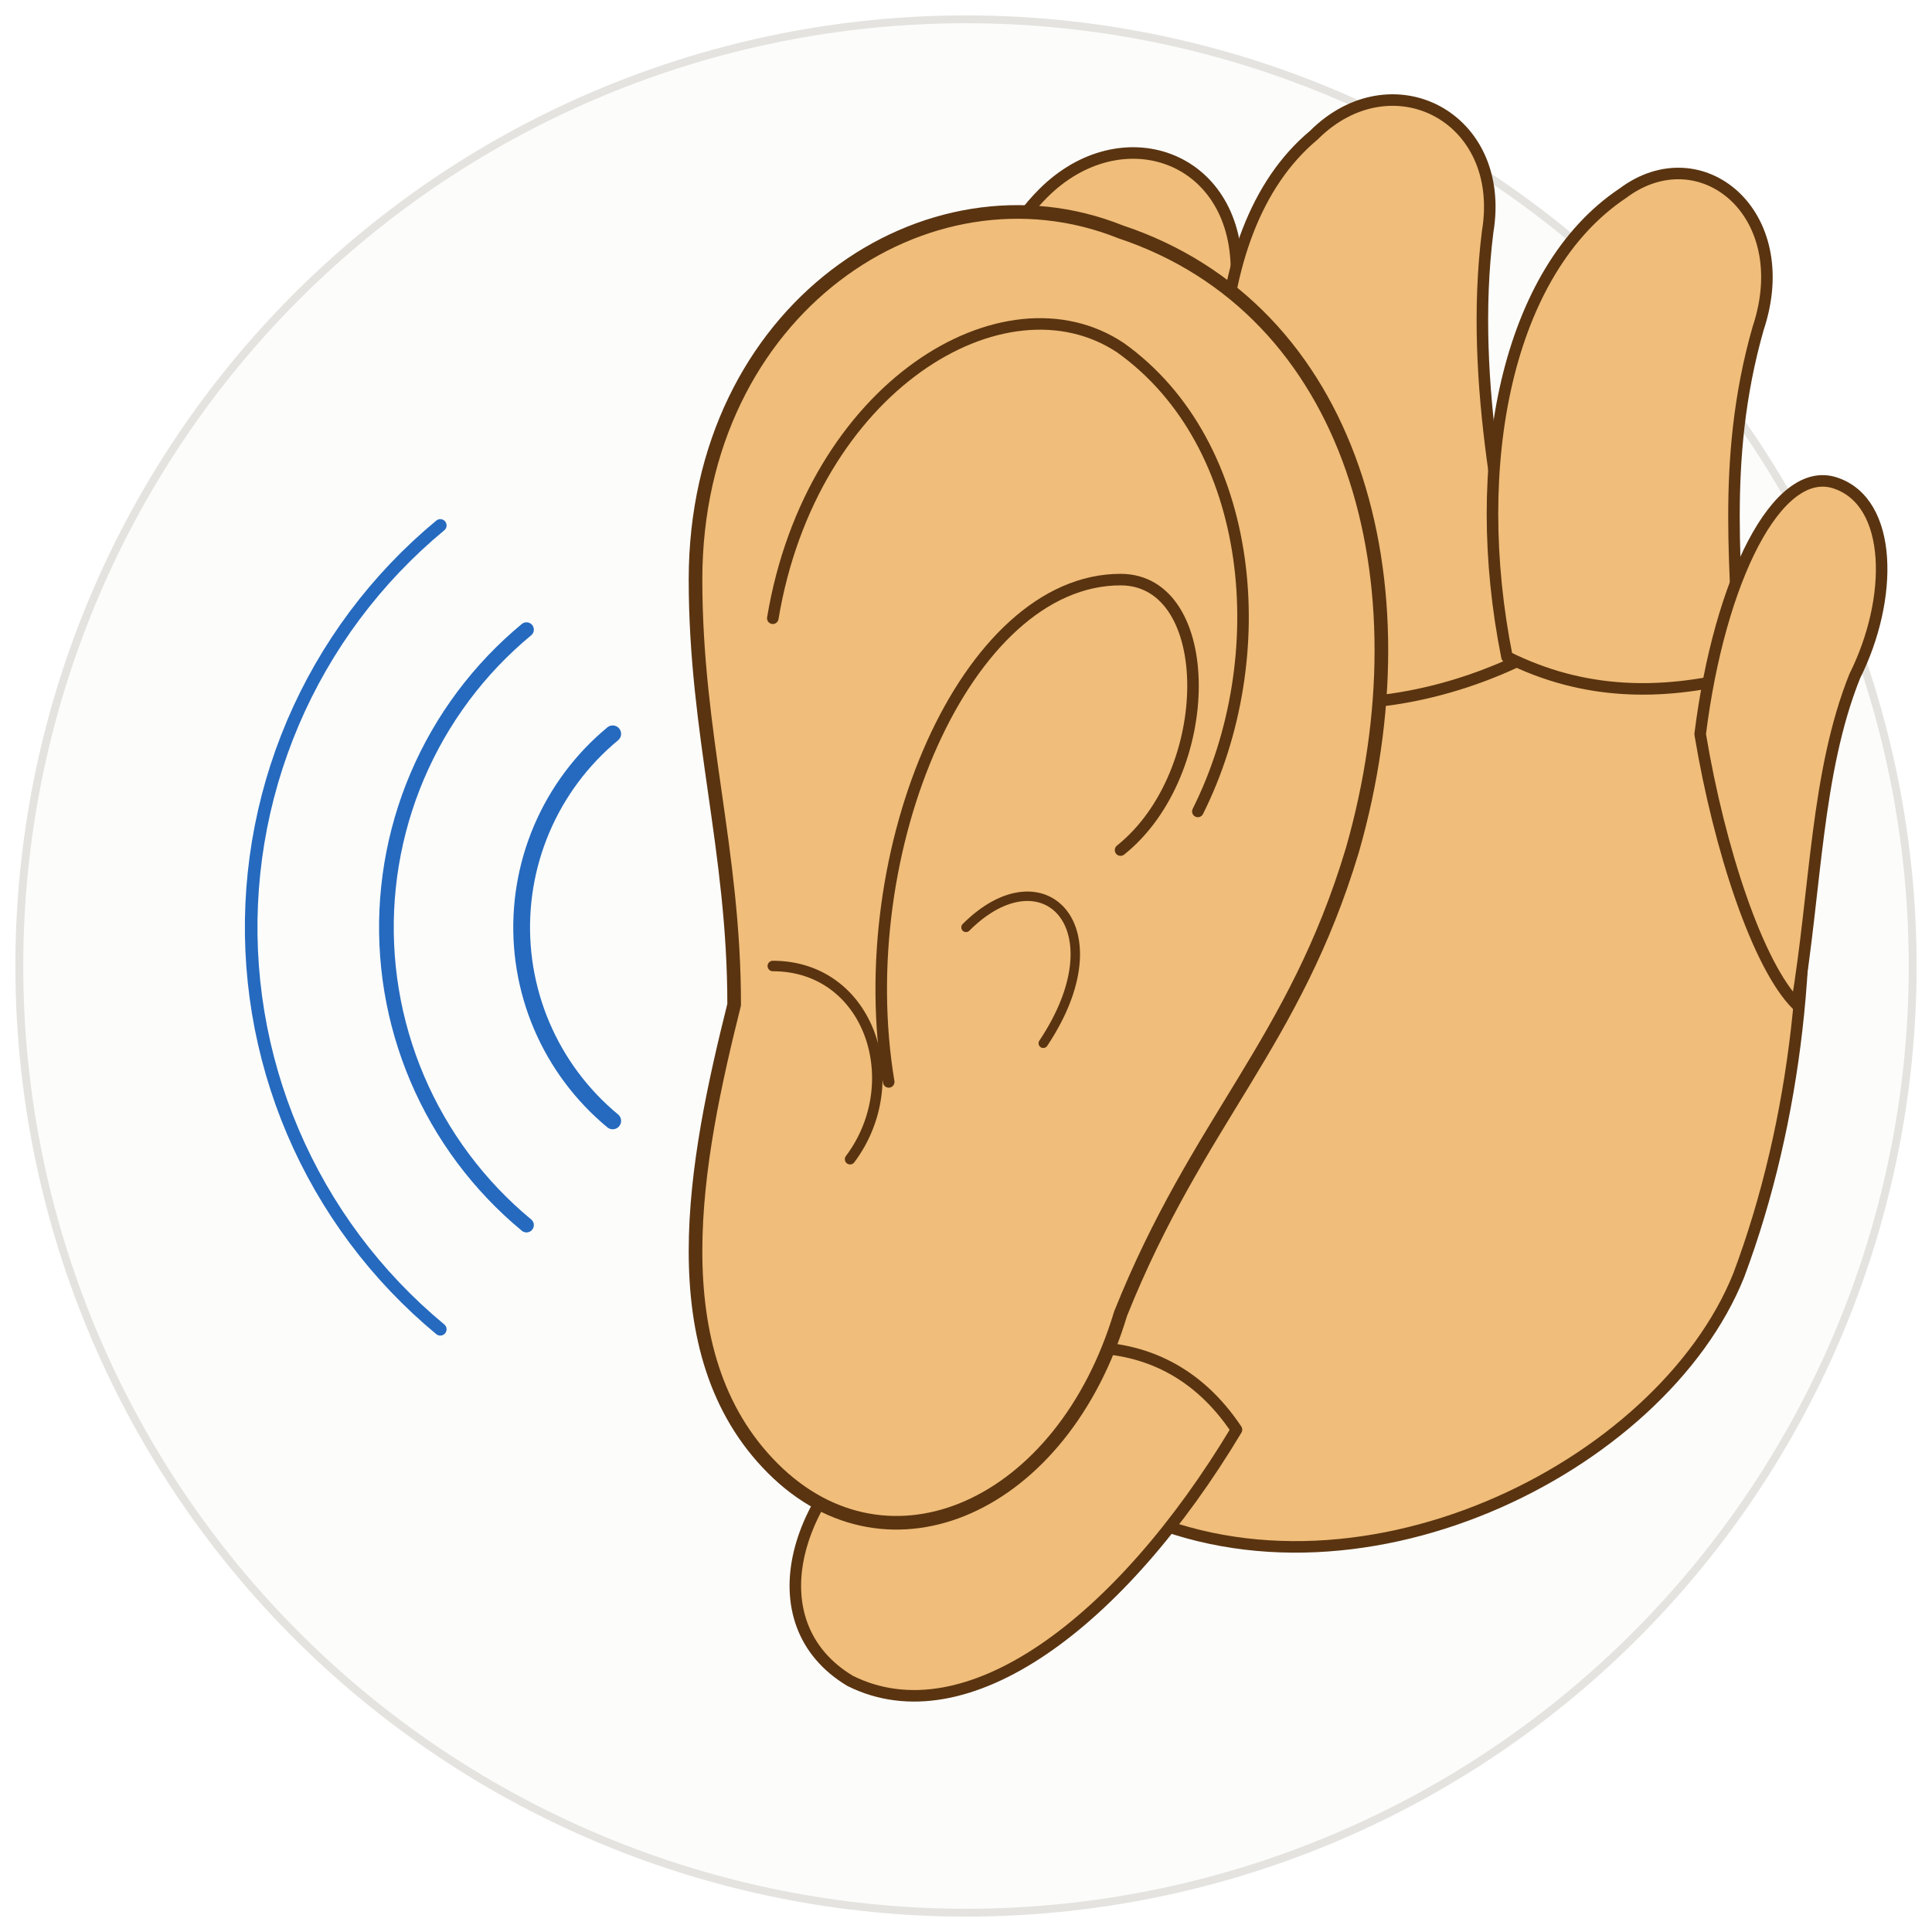
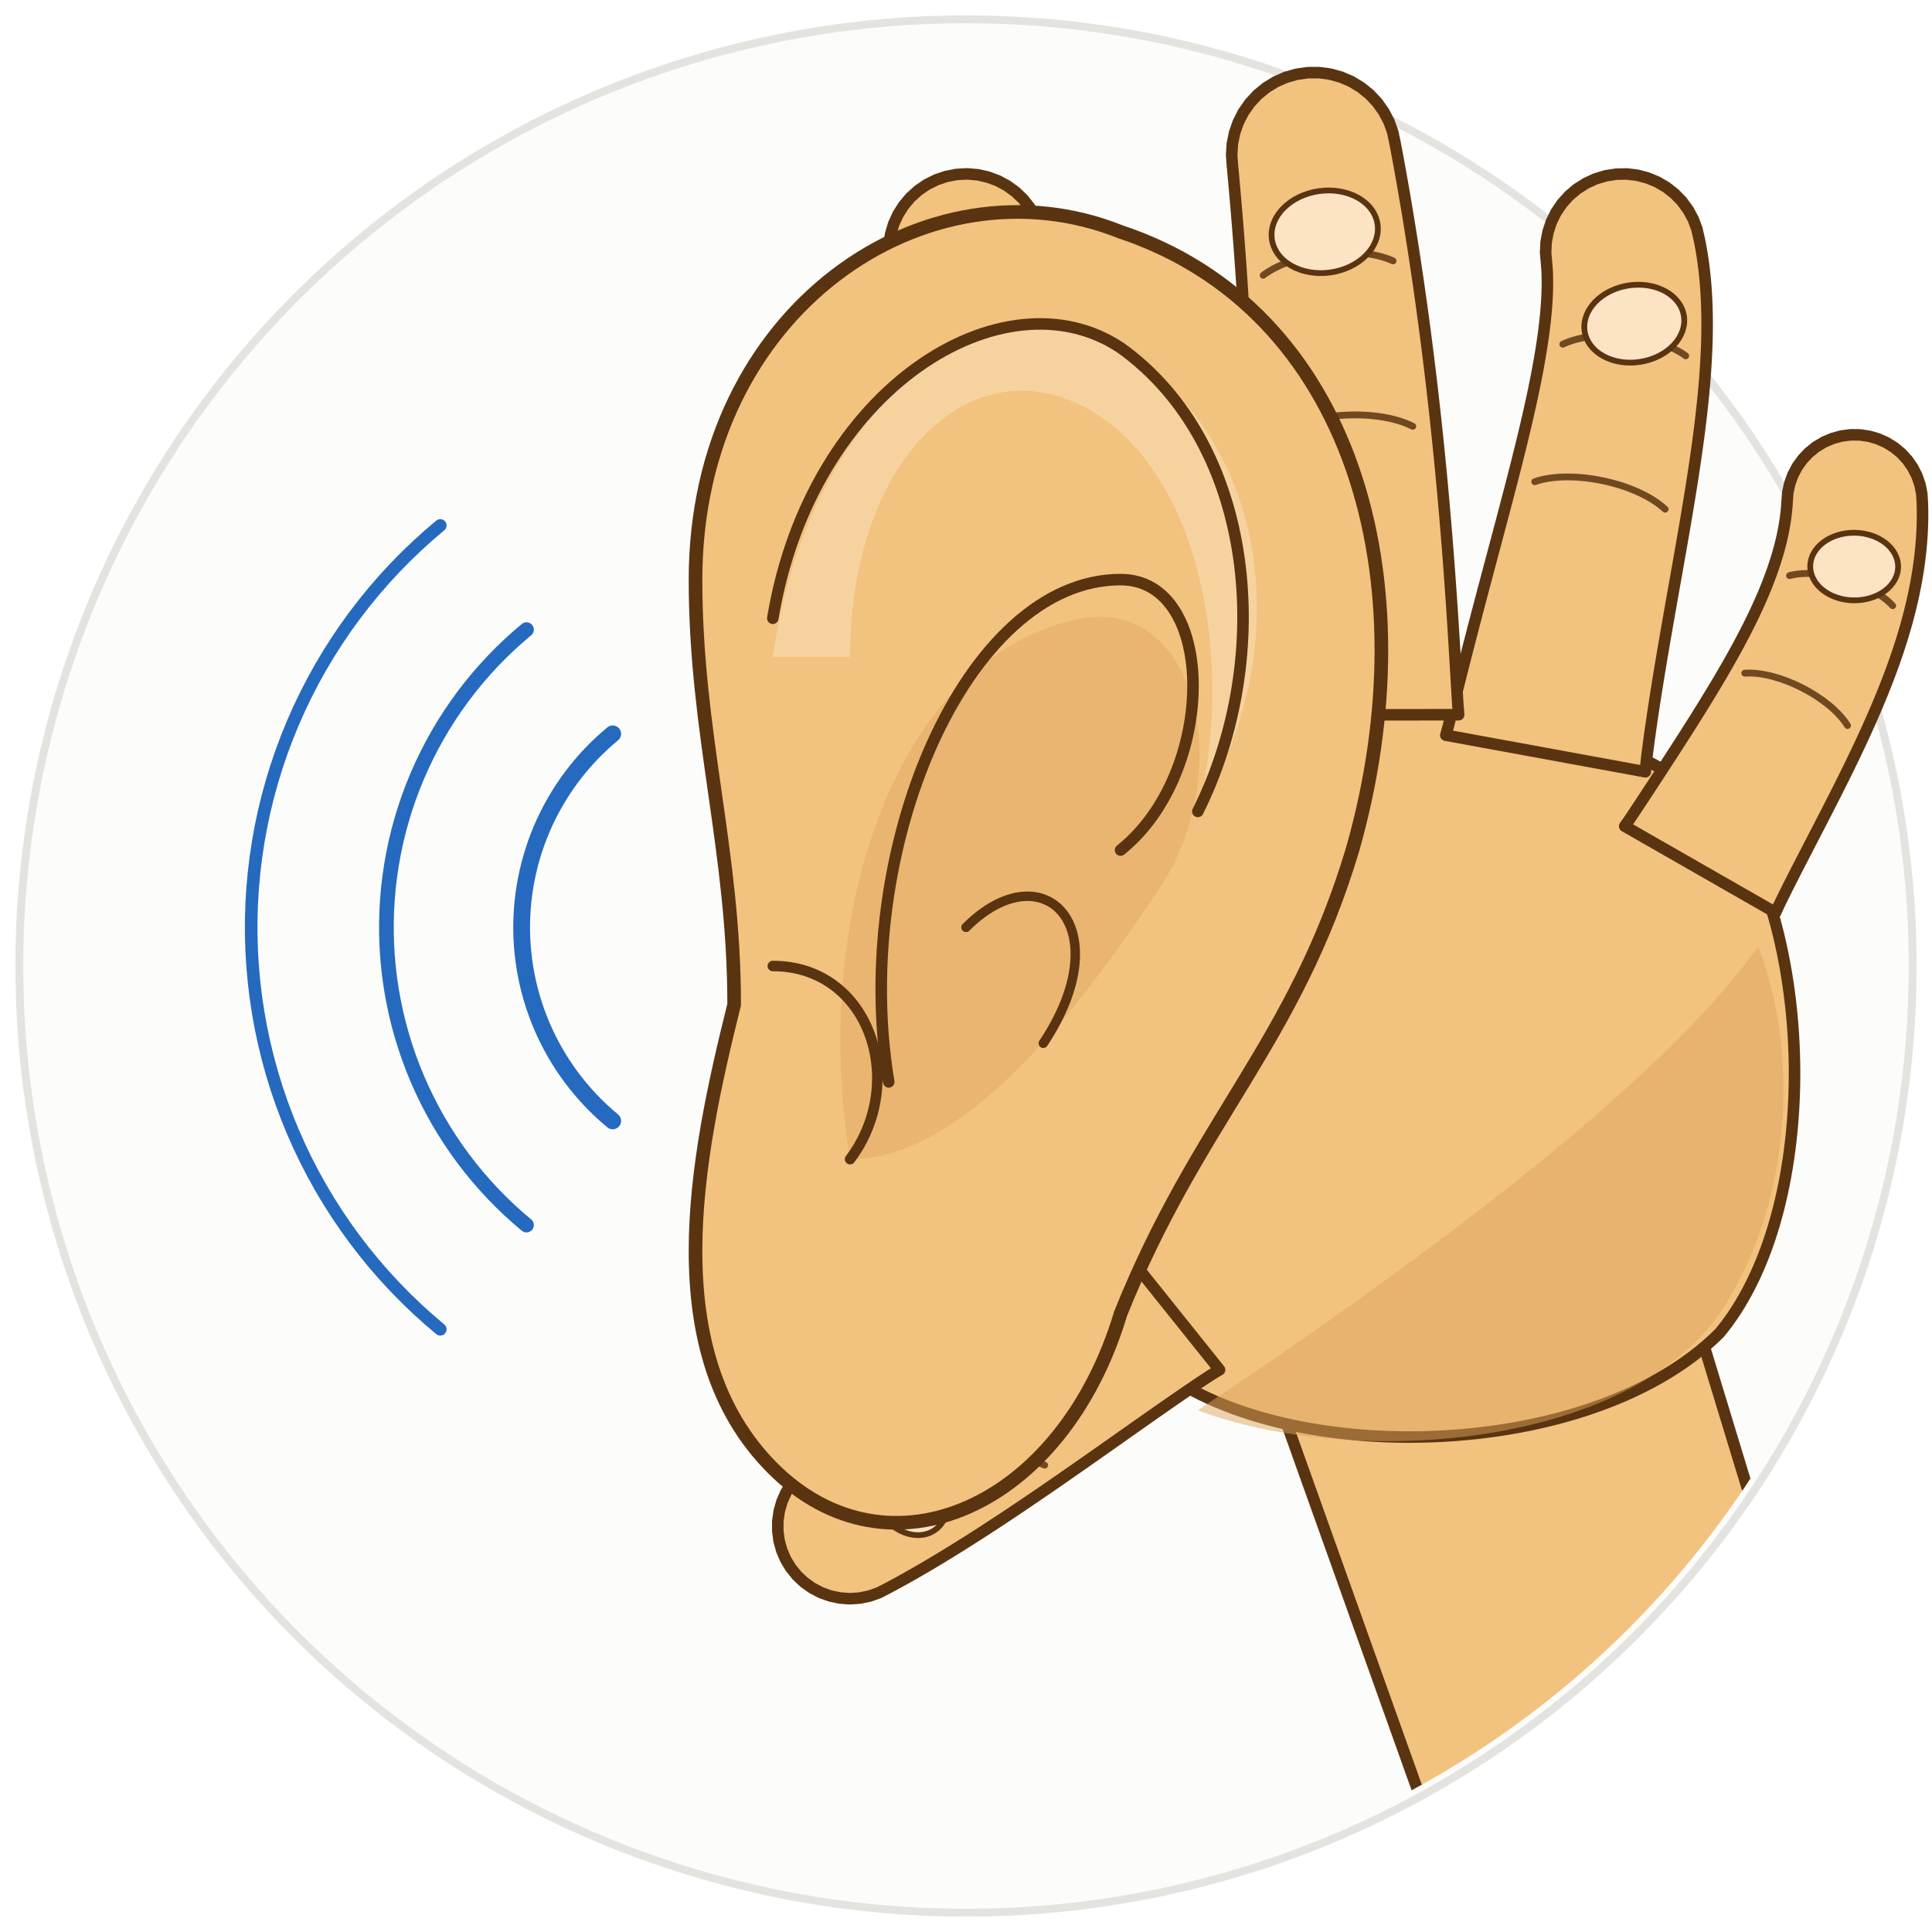
<svg xmlns="http://www.w3.org/2000/svg" width="368.64pt" height="368.64pt" viewBox="0 0 368.64 368.64" version="1.1">
  <defs>
    <style type="text/css">*{stroke-linejoin: round; stroke-linecap: butt}</style>
  </defs>
  <g id="figure_1">
    <g id="patch_1">
      <path d="M 0 368.64  L 368.64 368.64  L 368.64 0  L 0 0  L 0 368.64  z " style="fill: none" />
    </g>
    <g id="axes_1">
      <g id="patch_2">
-         <path d="M 184.32 364.954  C 232.225 364.954 278.174 345.921 312.047 312.047  C 345.921 278.174 364.954 232.225 364.954 184.32  C 364.954 136.415 345.921 90.466 312.047 56.593  C 278.174 22.719 232.225 3.686 184.32 3.686  C 136.415 3.686 90.466 22.719 56.593 56.593  C 22.719 90.466 3.686 136.415 3.686 184.32  C 3.686 232.225 22.719 278.174 56.593 312.047  C 90.466 345.921 136.415 364.954 184.32 364.954  z " clip-path="url(#p9bb5222fdd)" style="fill: #fcfcfb; stroke: #e4e3df; stroke-width: 1.5; stroke-linejoin: miter" />
+         <path d="M 184.32 364.954  C 232.225 364.954 278.174 345.921 312.047 312.047  C 345.921 278.174 364.954 232.225 364.954 184.32  C 364.954 136.415 345.921 90.466 312.047 56.593  C 278.174 22.719 232.225 3.686 184.32 3.686  C 136.415 3.686 90.466 22.719 56.593 56.593  C 22.719 90.466 3.686 136.415 3.686 184.32  C 3.686 232.225 22.719 278.174 56.593 312.047  C 90.466 345.921 136.415 364.954 184.32 364.954  z " clip-path="url(#p0eb9eed73e)" style="fill: #fcfcfb; stroke: #e4e3df; stroke-width: 1.5; stroke-linejoin: miter" />
      </g>
      <g id="patch_3">
-         <path d="M 213.811 287.539  C 191.693 258.048 184.32 191.693 206.438 140.083  C 221.184 103.219 265.421 73.728 309.658 88.474  C 346.522 103.219 353.894 184.32 331.776 243.302  C 317.03 280.166 258.048 309.658 213.811 287.539  z " clip-path="url(#p9bb5222fdd)" style="fill: #f0bd7a; stroke: #5a3410; stroke-width: 2.2" />
+         <path d="M 243.302 265.421  L 324.403 254.362  L 350.208 339.149  L 280.166 368.64  z " clip-path="url(#p5d9e0d3a1e)" style="fill: #f2c27f; stroke: #5a3410; stroke-width: 2.2" />
      </g>
      <g id="patch_4">
-         <path d="M 206.438 147.456  C 184.32 103.219 176.947 58.982 199.066 36.864  C 213.811 22.118 235.93 29.491 235.93 51.61  C 235.93 81.101 243.302 110.592 250.675 132.71  C 235.93 140.083 221.184 143.77 206.438 147.456  z " clip-path="url(#p9bb5222fdd)" style="fill: #f0bd7a; stroke: #5a3410; stroke-width: 2.2" />
+         <path d="M 210.125 147.456  C 191.693 176.947 195.379 228.557 217.498 258.048  C 239.616 280.166 302.285 280.166 328.09 254.362  C 346.522 232.243 346.522 184.32 331.776 158.515  C 309.658 132.71 250.675 125.338 210.125 147.456  z " clip-path="url(#p0eb9eed73e)" style="fill: #f2c27f; stroke: #5a3410; stroke-width: 2.2" />
      </g>
      <g id="patch_5">
-         <path d="M 243.302 132.71  C 228.557 88.474 228.557 44.237 250.675 25.805  C 265.421 11.059 287.539 22.118 283.853 44.237  C 280.166 73.728 287.539 103.219 291.226 125.338  C 276.48 132.71 258.048 136.397 243.302 132.71  z " clip-path="url(#p9bb5222fdd)" style="fill: #f0bd7a; stroke: #5a3410; stroke-width: 2.2" />
+         <path d="M 228.557 269.107  C 258.048 280.166 309.658 276.48 328.09 250.675  C 342.835 228.557 342.835 199.066 335.462 180.634  C 317.03 206.438 272.794 239.616 228.557 269.107  z " clip-path="url(#p0eb9eed73e)" style="fill: #dea35d; opacity: 0.5" />
      </g>
      <g id="patch_6">
-         <path d="M 287.539 125.338  C 280.166 88.474 287.539 51.61 309.658 36.864  C 324.403 25.805 342.835 40.55 335.462 62.669  C 328.09 88.474 331.776 110.592 331.776 129.024  C 317.03 132.71 302.285 132.71 287.539 125.338  z " clip-path="url(#p9bb5222fdd)" style="fill: #f0bd7a; stroke: #5a3410; stroke-width: 2.2" />
+         <path d="M 310.006 157.647  L 310.669 156.714  L 311.312 155.762  L 311.945 154.811  L 312.573 153.864  L 313.195 152.92  L 313.813 151.981  L 314.427 151.046  L 315.037 150.116  L 315.643 149.19  L 316.245 148.269  L 316.843 147.353  L 317.436 146.442  L 318.026 145.536  L 318.611 144.634  L 319.191 143.737  L 319.767 142.845  L 320.339 141.957  L 320.905 141.075  L 321.467 140.197  L 322.023 139.323  L 322.574 138.455  L 323.12 137.591  L 323.66 136.732  L 324.194 135.877  L 324.723 135.028  L 325.245 134.182  L 325.761 133.342  L 326.271 132.506  L 326.775 131.674  L 327.272 130.848  L 327.762 130.026  L 328.245 129.208  L 328.721 128.395  L 329.189 127.587  L 329.651 126.783  L 330.105 125.984  L 330.551 125.189  L 330.989 124.399  L 331.42 123.614  L 331.842 122.833  L 332.256 122.057  L 332.662 121.285  L 333.059 120.518  L 333.448 119.756  L 333.828 118.998  L 334.199 118.245  L 334.561 117.497  L 334.914 116.753  L 335.258 116.014  L 335.593 115.279  L 335.919 114.55  L 336.235 113.824  L 336.541 113.104  L 336.838 112.388  L 337.125 111.677  L 337.402 110.97  L 337.67 110.268  L 337.927 109.57  L 338.175 108.877  L 338.413 108.189  L 338.64 107.505  L 338.858 106.825  L 339.066 106.15  L 339.263 105.479  L 339.45 104.812  L 339.627 104.15  L 339.794 103.491  L 339.95 102.836  L 340.097 102.185  L 340.233 101.538  L 340.359 100.894  L 340.474 100.254  L 340.579 99.616  L 340.674 98.982  L 340.759 98.35  L 340.833 97.721  L 340.896 97.095  L 340.949 96.47  L 340.992 95.738  L 340.992 95.738  L 341.127 93.982  L 341.5 92.261  L 342.104 90.607  L 342.927 89.05  L 343.955 87.62  L 345.167 86.343  L 346.543 85.243  L 348.055 84.341  L 349.676 83.653  L 351.376 83.192  L 353.122 82.967  L 354.883 82.982  L 356.626 83.236  L 358.317 83.726  L 359.926 84.441  L 361.423 85.368  L 362.78 86.491  L 363.971 87.788  L 364.974 89.235  L 365.771 90.806  L 366.347 92.47  L 366.691 94.197  L 366.796 95.955  L 366.796 95.955  L 366.825 96.903  L 366.836 97.958  L 366.83 99.011  L 366.807 100.063  L 366.768 101.112  L 366.712 102.159  L 366.641 103.203  L 366.554 104.245  L 366.451 105.285  L 366.334 106.321  L 366.203 107.355  L 366.057 108.386  L 365.897 109.414  L 365.724 110.44  L 365.538 111.462  L 365.339 112.482  L 365.128 113.499  L 364.904 114.513  L 364.669 115.524  L 364.422 116.533  L 364.164 117.538  L 363.895 118.542  L 363.615 119.542  L 363.325 120.54  L 363.026 121.536  L 362.716 122.529  L 362.397 123.519  L 362.069 124.508  L 361.732 125.495  L 361.387 126.479  L 361.033 127.461  L 360.671 128.442  L 360.301 129.421  L 359.924 130.398  L 359.54 131.374  L 359.148 132.348  L 358.75 133.32  L 358.344 134.292  L 357.933 135.262  L 357.515 136.231  L 357.092 137.199  L 356.663 138.166  L 356.228 139.133  L 355.788 140.098  L 355.343 141.063  L 354.893 142.028  L 354.439 142.992  L 353.98 143.955  L 353.517 144.918  L 353.05 145.881  L 352.58 146.844  L 352.105 147.807  L 351.628 148.77  L 351.147 149.733  L 350.663 150.697  L 350.177 151.66  L 349.688 152.624  L 349.197 153.588  L 348.703 154.553  L 348.208 155.519  L 347.711 156.485  L 347.212 157.452  L 346.713 158.419  L 346.212 159.388  L 345.71 160.358  L 345.208 161.328  L 344.706 162.3  L 344.203 163.273  L 343.701 164.247  L 343.199 165.223  L 342.698 166.201  L 342.198 167.18  L 341.699 168.16  L 341.203 169.143  L 340.709 170.129  L 340.219 171.117  L 339.734 172.109  L 339.257 173.106  L 338.8 174.129  z " clip-path="url(#p0eb9eed73e)" style="fill: #f2c27f; stroke: #5a3410; stroke-width: 2.2" />
      </g>
      <g id="patch_7">
-         <path d="M 324.403 140.083  C 328.09 110.592 339.149 88.474 350.208 92.16  C 361.267 95.846 361.267 114.278 353.894 129.024  C 346.522 147.456 346.522 169.574 342.835 191.693  C 335.462 184.32 328.09 162.202 324.403 140.083  z " clip-path="url(#p9bb5222fdd)" style="fill: #f0bd7a; stroke: #5a3410; stroke-width: 2.2" />
+         <path d="M 332.918 128.447  C 339.317 128.004 349.118 132.997 352.521 138.434  " clip-path="url(#p0eb9eed73e)" style="fill: none; opacity: 0.85; stroke: #5a3410; stroke-width: 1.3; stroke-linejoin: miter; stroke-linecap: round" />
      </g>
      <g id="patch_8">
-         <path d="M 235.93 272.794  C 213.811 309.658 184.32 331.776 162.202 320.717  C 143.77 309.658 151.142 283.853 173.261 269.107  C 195.379 254.362 221.184 250.675 235.93 272.794  z " clip-path="url(#p9bb5222fdd)" style="fill: #f0bd7a; stroke: #5a3410; stroke-width: 2.2" />
+         <path d="M 341.456 109.834  C 347.238 108.317 357.081 111.188 361.141 115.576  " clip-path="url(#p0eb9eed73e)" style="fill: none; opacity: 0.85; stroke: #5a3410; stroke-width: 1.3; stroke-linejoin: miter; stroke-linecap: round" />
      </g>
      <g id="patch_9">
-         <path d="M 132.71 110.592  C 132.71 58.982 176.947 29.491 213.811 44.237  C 258.048 58.982 272.794 110.592 258.048 162.202  C 246.989 199.066 228.557 213.811 213.811 250.675  C 202.752 287.539 169.574 302.285 147.456 280.166  C 125.338 258.048 132.71 221.184 140.083 191.693  C 140.083 162.202 132.71 140.083 132.71 110.592  z " clip-path="url(#p9bb5222fdd)" style="fill: #f0bd7a; stroke: #5a3410; stroke-width: 2.6" />
+         <path d="M 362.178 108.174  C 362.192 106.463 361.322 104.814 359.76 103.592  C 358.197 102.369 356.07 101.671 353.846 101.652  C 351.622 101.634 349.483 102.295 347.9 103.492  C 346.317 104.688 345.42 106.322 345.405 108.033  C 345.391 109.744 346.261 111.392 347.823 112.615  C 349.386 113.838 351.513 114.536 353.737 114.554  C 355.961 114.573 358.1 113.911 359.683 112.715  C 361.266 111.518 362.163 109.885 362.178 108.174  z " clip-path="url(#p0eb9eed73e)" style="fill: #fbe3c4; stroke: #5a3410; stroke-width: 1.1; stroke-linejoin: miter" />
      </g>
      <g id="patch_10">
-         <path d="M 147.456 117.965  C 154.829 73.728 191.693 51.61 213.811 66.355  C 239.616 84.787 243.302 125.338 228.557 154.829  " clip-path="url(#p9bb5222fdd)" style="fill: none; stroke: #5a3410; stroke-width: 2.2; stroke-linejoin: miter; stroke-linecap: round" />
+         <path d="M 275.876 140.279  L 276.3 138.74  L 276.697 137.176  L 277.087 135.62  L 277.473 134.072  L 277.857 132.533  L 278.239 131.004  L 278.622 129.484  L 279.003 127.974  L 279.384 126.473  L 279.765 124.982  L 280.145 123.5  L 280.524 122.029  L 280.903 120.567  L 281.281 119.115  L 281.657 117.673  L 282.033 116.242  L 282.407 114.82  L 282.78 113.409  L 283.151 112.008  L 283.52 110.617  L 283.887 109.236  L 284.252 107.866  L 284.614 106.507  L 284.974 105.158  L 285.331 103.819  L 285.684 102.492  L 286.034 101.175  L 286.381 99.869  L 286.724 98.574  L 287.063 97.29  L 287.398 96.017  L 287.729 94.755  L 288.055 93.505  L 288.376 92.266  L 288.693 91.038  L 289.004 89.822  L 289.31 88.618  L 289.61 87.425  L 289.904 86.244  L 290.193 85.075  L 290.475 83.919  L 290.751 82.774  L 291.02 81.642  L 291.283 80.522  L 291.538 79.415  L 291.786 78.32  L 292.027 77.238  L 292.261 76.17  L 292.487 75.114  L 292.705 74.071  L 292.914 73.042  L 293.116 72.027  L 293.309 71.025  L 293.494 70.037  L 293.67 69.063  L 293.838 68.103  L 293.996 67.158  L 294.145 66.227  L 294.286 65.311  L 294.417 64.41  L 294.538 63.523  L 294.65 62.653  L 294.753 61.797  L 294.846 60.957  L 294.93 60.133  L 295.004 59.325  L 295.068 58.534  L 295.123 57.758  L 295.168 57  L 295.204 56.257  L 295.23 55.532  L 295.247 54.824  L 295.255 54.133  L 295.253 53.459  L 295.242 52.802  L 295.223 52.162  L 295.195 51.54  L 295.158 50.936  L 295.091 50.214  L 295.091 50.214  L 294.915 48.209  L 295.013 46.199  L 295.384 44.221  L 296.021 42.312  L 296.912 40.508  L 298.041 38.841  L 299.386 37.344  L 300.922 36.044  L 302.621 34.965  L 304.451 34.127  L 306.378 33.547  L 308.366 33.234  L 310.378 33.195  L 312.377 33.431  L 314.325 33.936  L 316.186 34.702  L 317.926 35.714  L 319.511 36.953  L 320.913 38.397  L 322.105 40.019  L 323.066 41.787  L 323.777 43.67  L 324.224 45.632  L 324.224 45.632  L 324.423 46.601  L 324.624 47.708  L 324.807 48.819  L 324.971 49.933  L 325.117 51.051  L 325.246 52.173  L 325.359 53.298  L 325.456 54.426  L 325.537 55.558  L 325.604 56.694  L 325.656 57.833  L 325.694 58.976  L 325.719 60.123  L 325.732 61.274  L 325.731 62.429  L 325.719 63.588  L 325.695 64.751  L 325.66 65.918  L 325.613 67.09  L 325.557 68.266  L 325.49 69.447  L 325.414 70.633  L 325.328 71.823  L 325.233 73.018  L 325.129 74.218  L 325.016 75.423  L 324.896 76.633  L 324.767 77.848  L 324.631 79.068  L 324.488 80.294  L 324.338 81.525  L 324.181 82.761  L 324.017 84.003  L 323.847 85.25  L 323.672 86.503  L 323.49 87.762  L 323.304 89.026  L 323.112 90.295  L 322.915 91.571  L 322.713 92.852  L 322.507 94.138  L 322.297 95.431  L 322.083 96.729  L 321.866 98.033  L 321.644 99.343  L 321.42 100.658  L 321.193 101.979  L 320.963 103.306  L 320.73 104.639  L 320.496 105.978  L 320.259 107.322  L 320.02 108.672  L 319.78 110.028  L 319.539 111.389  L 319.297 112.756  L 319.054 114.129  L 318.81 115.508  L 318.566 116.892  L 318.322 118.282  L 318.079 119.677  L 317.835 121.078  L 317.593 122.485  L 317.351 123.897  L 317.111 125.314  L 316.872 126.737  L 316.635 128.166  L 316.401 129.6  L 316.168 131.039  L 315.939 132.483  L 315.712 133.933  L 315.489 135.388  L 315.27 136.849  L 315.056 138.315  L 314.846 139.786  L 314.643 141.262  L 314.447 142.744  L 314.26 144.232  L 314.087 145.726  L 313.948 147.26  z " clip-path="url(#p0eb9eed73e)" style="fill: #f2c27f; stroke: #5a3410; stroke-width: 2.2" />
      </g>
      <g id="patch_11">
-         <path d="M 169.574 206.438  C 162.202 162.202 184.32 110.592 213.811 110.592  C 232.243 110.592 232.243 147.456 213.811 162.202  " clip-path="url(#p9bb5222fdd)" style="fill: none; stroke: #5a3410; stroke-width: 2.2; stroke-linejoin: miter; stroke-linecap: round" />
+         <path d="M 292.839 91.912  C 299.846 89.492 312.286 92.115 317.719 97.159  " clip-path="url(#p0eb9eed73e)" style="fill: none; opacity: 0.85; stroke: #5a3410; stroke-width: 1.3; stroke-linejoin: miter; stroke-linecap: round" />
      </g>
      <g id="patch_12">
-         <path d="M 147.456 184.32  C 165.888 184.32 173.261 206.438 162.202 221.184  " clip-path="url(#p9bb5222fdd)" style="fill: none; stroke: #5a3410; stroke-width: 2; stroke-linejoin: miter; stroke-linecap: round" />
+         <path d="M 298.195 65.68  C 304.39 62.716 316.117 63.825 321.648 67.897  " clip-path="url(#p0eb9eed73e)" style="fill: none; opacity: 0.85; stroke: #5a3410; stroke-width: 1.3; stroke-linejoin: miter; stroke-linecap: round" />
      </g>
      <g id="patch_13">
-         <path d="M 184.32 176.947  C 199.066 162.202 213.811 176.947 199.066 199.066  " clip-path="url(#p9bb5222fdd)" style="fill: none; stroke: #5a3410; stroke-width: 1.8; stroke-linejoin: miter; stroke-linecap: round" />
+         <path d="M 321.302 60.272  C 320.999 58.341 319.709 56.645 317.719 55.558  C 315.729 54.472 313.2 54.083 310.689 54.478  C 308.178 54.873 305.89 56.019 304.329 57.664  C 302.768 59.309 302.062 61.319 302.366 63.251  C 302.67 65.182 303.959 66.878 305.949 67.964  C 307.939 69.051 310.469 69.44 312.98 69.045  C 315.491 68.65 317.778 67.504 319.339 65.858  C 320.9 64.213 321.606 62.204 321.302 60.272  z " clip-path="url(#p0eb9eed73e)" style="fill: #fbe3c4; stroke: #5a3410; stroke-width: 1.1; stroke-linejoin: miter" />
+       </g>
+       <g id="patch_14">
+         <path d="M 237.773 136.418  L 237.911 134.763  L 238.009 133.135  L 238.094 131.515  L 238.169 129.9  L 238.237 128.293  L 238.298 126.693  L 238.354 125.099  L 238.404 123.513  L 238.449 121.933  L 238.489 120.36  L 238.525 118.795  L 238.557 117.237  L 238.584 115.686  L 238.608 114.142  L 238.628 112.605  L 238.644 111.076  L 238.657 109.555  L 238.666 108.04  L 238.672 106.534  L 238.675 105.035  L 238.674 103.543  L 238.67 102.059  L 238.663 100.583  L 238.653 99.115  L 238.641 97.654  L 238.625 96.202  L 238.607 94.757  L 238.586 93.32  L 238.562 91.891  L 238.536 90.47  L 238.507 89.058  L 238.476 87.653  L 238.442 86.257  L 238.406 84.869  L 238.367 83.489  L 238.327 82.118  L 238.284 80.755  L 238.239 79.4  L 238.192 78.054  L 238.143 76.716  L 238.091 75.387  L 238.038 74.067  L 237.983 72.755  L 237.927 71.452  L 237.868 70.158  L 237.808 68.872  L 237.746 67.596  L 237.682 66.328  L 237.617 65.07  L 237.55 63.82  L 237.482 62.579  L 237.413 61.348  L 237.342 60.125  L 237.269 58.912  L 237.196 57.708  L 237.121 56.513  L 237.045 55.328  L 236.968 54.152  L 236.889 52.986  L 236.81 51.829  L 236.73 50.681  L 236.648 49.543  L 236.566 48.415  L 236.483 47.296  L 236.399 46.187  L 236.314 45.088  L 236.229 43.998  L 236.143 42.919  L 236.056 41.849  L 235.969 40.789  L 235.881 39.74  L 235.793 38.7  L 235.704 37.67  L 235.615 36.651  L 235.526 35.641  L 235.436 34.642  L 235.346 33.653  L 235.256 32.675  L 235.164 31.695  L 235.164 31.695  L 235.008 29.562  L 235.144 27.428  L 235.57 25.333  L 236.277 23.315  L 237.252 21.412  L 238.477 19.659  L 239.93 18.09  L 241.582 16.733  L 243.404 15.613  L 245.362 14.753  L 247.418 14.166  L 249.535 13.866  L 251.673 13.856  L 253.793 14.137  L 255.855 14.705  L 257.82 15.548  L 259.652 16.651  L 261.317 17.993  L 262.783 19.549  L 264.024 21.29  L 265.017 23.184  L 265.742 25.196  L 266.187 27.287  L 266.187 27.287  L 266.375 28.278  L 266.564 29.291  L 266.754 30.315  L 266.944 31.35  L 267.133 32.395  L 267.323 33.451  L 267.512 34.517  L 267.701 35.594  L 267.89 36.682  L 268.079 37.78  L 268.267 38.889  L 268.455 40.008  L 268.643 41.137  L 268.83 42.276  L 269.017 43.426  L 269.203 44.586  L 269.388 45.756  L 269.573 46.936  L 269.758 48.127  L 269.941 49.327  L 270.124 50.538  L 270.306 51.758  L 270.487 52.988  L 270.668 54.228  L 270.847 55.478  L 271.025 56.738  L 271.203 58.007  L 271.379 59.287  L 271.555 60.575  L 271.729 61.874  L 271.902 63.182  L 272.074 64.499  L 272.245 65.826  L 272.414 67.163  L 272.582 68.509  L 272.749 69.864  L 272.914 71.228  L 273.078 72.602  L 273.24 73.985  L 273.401 75.377  L 273.56 76.779  L 273.718 78.189  L 273.874 79.609  L 274.028 81.037  L 274.181 82.475  L 274.332 83.921  L 274.481 85.376  L 274.629 86.841  L 274.774 88.314  L 274.918 89.795  L 275.06 91.286  L 275.2 92.785  L 275.338 94.293  L 275.474 95.809  L 275.608 97.334  L 275.74 98.868  L 275.87 100.41  L 275.998 101.96  L 276.123 103.519  L 276.247 105.086  L 276.369 106.661  L 276.488 108.245  L 276.606 109.837  L 276.721 111.437  L 276.834 113.045  L 276.945 114.662  L 277.055 116.286  L 277.162 117.919  L 277.267 119.559  L 277.371 121.208  L 277.473 122.864  L 277.574 124.529  L 277.673 126.201  L 277.772 127.881  L 277.871 129.568  L 277.97 131.264  L 278.073 132.967  L 278.182 134.678  L 278.323 136.375  z " clip-path="url(#p0eb9eed73e)" style="fill: #f2c27f; stroke: #5a3410; stroke-width: 2.2" />
+       </g>
+       <g id="patch_15">
+         <path d="M 242.825 83.183  C 249.236 78.711 262.608 77.791 269.571 81.344  " clip-path="url(#p0eb9eed73e)" style="fill: none; opacity: 0.85; stroke: #5a3410; stroke-width: 1.3; stroke-linejoin: miter; stroke-linecap: round" />
+       </g>
+       <g id="patch_16">
+         <path d="M 241.021 52.528  C 246.806 48.124 259.201 46.752 265.81 49.784  " clip-path="url(#p0eb9eed73e)" style="fill: none; opacity: 0.85; stroke: #5a3410; stroke-width: 1.3; stroke-linejoin: miter; stroke-linecap: round" />
+       </g>
+       <g id="patch_17">
+         <path d="M 262.851 42.795  C 262.559 40.738 261.216 38.916 259.119 37.73  C 257.022 36.544 254.341 36.091 251.667 36.471  C 248.993 36.851 246.544 38.033 244.86 39.756  C 243.176 41.479 242.394 43.603 242.686 45.66  C 242.979 47.716 244.321 49.538 246.419 50.724  C 248.516 51.91 251.197 52.363 253.871 51.983  C 256.545 51.603 258.993 50.421 260.677 48.698  C 262.361 46.975 263.144 44.851 262.851 42.795  z " clip-path="url(#p0eb9eed73e)" style="fill: #fbe3c4; stroke: #5a3410; stroke-width: 1.1; stroke-linejoin: miter" />
+       </g>
+       <g id="patch_18">
+         <path d="M 202.521 148.893  L 202.242 147.35  L 201.934 145.853  L 201.612 144.366  L 201.28 142.886  L 200.942 141.414  L 200.597 139.949  L 200.246 138.491  L 199.891 137.04  L 199.53 135.597  L 199.166 134.16  L 198.797 132.731  L 198.425 131.309  L 198.048 129.894  L 197.669 128.486  L 197.286 127.085  L 196.9 125.692  L 196.511 124.306  L 196.119 122.927  L 195.725 121.555  L 195.328 120.191  L 194.928 118.835  L 194.527 117.486  L 194.123 116.144  L 193.717 114.81  L 193.309 113.484  L 192.899 112.165  L 192.488 110.854  L 192.075 109.551  L 191.66 108.256  L 191.244 106.968  L 190.827 105.689  L 190.408 104.417  L 189.988 103.154  L 189.567 101.898  L 189.146 100.651  L 188.723 99.411  L 188.3 98.18  L 187.876 96.958  L 187.452 95.743  L 187.027 94.537  L 186.602 93.339  L 186.177 92.15  L 185.752 90.969  L 185.326 89.797  L 184.901 88.633  L 184.476 87.478  L 184.051 86.332  L 183.626 85.194  L 183.202 84.066  L 182.778 82.946  L 182.355 81.834  L 181.933 80.732  L 181.511 79.639  L 181.09 78.555  L 180.671 77.48  L 180.252 76.414  L 179.834 75.357  L 179.418 74.309  L 179.003 73.271  L 178.59 72.242  L 178.178 71.222  L 177.768 70.212  L 177.359 69.211  L 176.953 68.219  L 176.548 67.237  L 176.145 66.265  L 175.744 65.302  L 175.346 64.349  L 174.95 63.406  L 174.556 62.472  L 174.164 61.549  L 173.775 60.635  L 173.389 59.731  L 173.005 58.837  L 172.625 57.953  L 172.247 57.079  L 171.872 56.215  L 171.5 55.361  L 171.126 54.506  L 171.126 54.506  L 170.352 52.648  L 169.839 50.702  L 169.595 48.705  L 169.626 46.692  L 169.93 44.703  L 170.503 42.774  L 171.333 40.94  L 172.405 39.237  L 173.698 37.695  L 175.19 36.344  L 176.852 35.209  L 178.653 34.31  L 180.559 33.665  L 182.535 33.286  L 184.545 33.179  L 186.551 33.347  L 188.515 33.787  L 190.4 34.49  L 192.173 35.443  L 193.799 36.628  L 195.249 38.024  L 196.495 39.605  L 197.514 41.34  L 197.514 41.34  L 197.984 42.176  L 198.462 43.034  L 198.944 43.902  L 199.43 44.782  L 199.919 45.673  L 200.412 46.574  L 200.908 47.486  L 201.407 48.409  L 201.909 49.343  L 202.414 50.287  L 202.922 51.242  L 203.434 52.208  L 203.947 53.184  L 204.464 54.17  L 204.983 55.167  L 205.504 56.174  L 206.028 57.192  L 206.555 58.22  L 207.083 59.258  L 207.614 60.306  L 208.146 61.365  L 208.681 62.434  L 209.218 63.512  L 209.756 64.601  L 210.296 65.7  L 210.838 66.809  L 211.381 67.927  L 211.925 69.056  L 212.471 70.194  L 213.019 71.342  L 213.567 72.5  L 214.117 73.668  L 214.667 74.845  L 215.218 76.032  L 215.771 77.228  L 216.324 78.434  L 216.877 79.65  L 217.432 80.875  L 217.987 82.109  L 218.542 83.353  L 219.097 84.606  L 219.653 85.868  L 220.209 87.14  L 220.765 88.42  L 221.321 89.71  L 221.877 91.009  L 222.433 92.317  L 222.989 93.635  L 223.544 94.961  L 224.099 96.296  L 224.653 97.64  L 225.207 98.993  L 225.76 100.354  L 226.313 101.725  L 226.865 103.104  L 227.416 104.492  L 227.966 105.888  L 228.515 107.294  L 229.063 108.707  L 229.61 110.129  L 230.156 111.56  L 230.701 112.999  L 231.244 114.447  L 231.787 115.903  L 232.327 117.367  L 232.867 118.839  L 233.405 120.32  L 233.943 121.808  L 234.478 123.305  L 235.013 124.809  L 235.546 126.322  L 236.079 127.842  L 236.61 129.37  L 237.142 130.906  L 237.673 132.448  L 238.205 133.998  L 238.741 135.555  L 239.282 137.117  L 239.847 138.647  z " clip-path="url(#p0eb9eed73e)" style="fill: #f2c27f; stroke: #5a3410; stroke-width: 2.2" />
+       </g>
+       <g id="patch_19">
+         <path d="M 193.098 99.122  C 197.651 93.272 209.508 88.685 216.813 89.949  " clip-path="url(#p0eb9eed73e)" style="fill: none; opacity: 0.85; stroke: #5a3410; stroke-width: 1.3; stroke-linejoin: miter; stroke-linecap: round" />
+       </g>
+       <g id="patch_20">
+         <path d="M 182.58 71.65  C 186.486 66.001 197.215 61.139 204.037 61.927  " clip-path="url(#p0eb9eed73e)" style="fill: none; opacity: 0.85; stroke: #5a3410; stroke-width: 1.3; stroke-linejoin: miter; stroke-linecap: round" />
+       </g>
+       <g id="patch_21">
+         <path d="M 199.15 56.179  C 198.278 54.429 196.537 53.202 194.311 52.767  C 192.085 52.333 189.557 52.726 187.282 53.861  C 185.008 54.996 183.173 56.779 182.182 58.819  C 181.191 60.858 181.125 62.987 181.998 64.737  C 182.871 66.487 184.612 67.714 186.837 68.149  C 189.063 68.583 191.591 68.19 193.866 67.055  C 196.14 65.92 197.975 64.137 198.966 62.097  C 199.957 60.058 200.023 57.928 199.15 56.179  z " clip-path="url(#p0eb9eed73e)" style="fill: #fbe3c4; stroke: #5a3410; stroke-width: 1.1; stroke-linejoin: miter" />
+       </g>
+       <g id="patch_22">
+         <path d="M 232.703 261.378  L 231.918 261.828  L 231.155 262.306  L 230.395 262.796  L 229.634 263.295  L 228.872 263.801  L 228.109 264.313  L 227.343 264.831  L 226.574 265.353  L 225.804 265.88  L 225.031 266.412  L 224.255 266.947  L 223.477 267.485  L 222.696 268.027  L 221.913 268.572  L 221.128 269.12  L 220.34 269.671  L 219.551 270.224  L 218.758 270.78  L 217.964 271.338  L 217.168 271.898  L 216.37 272.459  L 215.57 273.022  L 214.768 273.587  L 213.964 274.153  L 213.159 274.72  L 212.352 275.289  L 211.544 275.858  L 210.734 276.427  L 209.923 276.998  L 209.111 277.568  L 208.297 278.139  L 207.482 278.71  L 206.667 279.281  L 205.85 279.852  L 205.032 280.422  L 204.214 280.992  L 203.395 281.561  L 202.575 282.13  L 201.755 282.697  L 200.934 283.264  L 200.113 283.829  L 199.292 284.393  L 198.47 284.955  L 197.648 285.516  L 196.826 286.075  L 196.004 286.632  L 195.182 287.187  L 194.361 287.74  L 193.539 288.291  L 192.718 288.839  L 191.897 289.384  L 191.077 289.927  L 190.257 290.467  L 189.437 291.004  L 188.618 291.538  L 187.8 292.069  L 186.983 292.596  L 186.167 293.12  L 185.351 293.64  L 184.536 294.157  L 183.723 294.669  L 182.91 295.178  L 182.099 295.682  L 181.289 296.182  L 180.48 296.678  L 179.672 297.169  L 178.866 297.655  L 178.061 298.137  L 177.258 298.613  L 176.456 299.085  L 175.656 299.551  L 174.857 300.012  L 174.06 300.468  L 173.265 300.918  L 172.471 301.362  L 171.679 301.801  L 170.889 302.233  L 170.1 302.66  L 169.345 303.061  L 169.345 303.061  L 167.666 303.924  L 165.886 304.549  L 164.038 304.927  L 162.155 305.05  L 160.273 304.914  L 158.427 304.524  L 156.651 303.887  L 154.979 303.013  L 153.441 301.92  L 152.067 300.627  L 150.881 299.16  L 149.906 297.544  L 149.16 295.811  L 148.657 293.993  L 148.407 292.123  L 148.413 290.236  L 148.676 288.368  L 149.191 286.552  L 149.949 284.824  L 150.935 283.216  L 152.13 281.756  L 153.514 280.473  L 155.059 279.39  L 155.059 279.39  L 155.706 278.945  L 156.328 278.51  L 156.955 278.068  L 157.586 277.619  L 158.223 277.162  L 158.864 276.698  L 159.509 276.227  L 160.158 275.75  L 160.811 275.265  L 161.469 274.774  L 162.13 274.277  L 162.794 273.774  L 163.463 273.264  L 164.134 272.748  L 164.809 272.226  L 165.487 271.699  L 166.168 271.166  L 166.852 270.628  L 167.539 270.084  L 168.228 269.536  L 168.92 268.982  L 169.615 268.423  L 170.311 267.86  L 171.01 267.292  L 171.711 266.719  L 172.414 266.142  L 173.119 265.561  L 173.825 264.976  L 174.533 264.387  L 175.243 263.794  L 175.954 263.198  L 176.667 262.598  L 177.38 261.994  L 178.095 261.388  L 178.811 260.778  L 179.527 260.165  L 180.245 259.55  L 180.963 258.931  L 181.681 258.31  L 182.401 257.687  L 183.12 257.061  L 183.84 256.433  L 184.56 255.803  L 185.28 255.171  L 186 254.537  L 186.72 253.901  L 187.44 253.264  L 188.159 252.625  L 188.878 251.985  L 189.597 251.344  L 190.315 250.702  L 191.032 250.058  L 191.748 249.414  L 192.464 248.769  L 193.178 248.124  L 193.891 247.478  L 194.603 246.831  L 195.314 246.184  L 196.024 245.537  L 196.731 244.89  L 197.437 244.243  L 198.142 243.596  L 198.844 242.949  L 199.545 242.302  L 200.244 241.656  L 200.94 241.01  L 201.634 240.364  L 202.325 239.719  L 203.014 239.075  L 203.7 238.431  L 204.383 237.787  L 205.063 237.144  L 205.739 236.502  L 206.411 235.859  L 207.079 235.216  L 207.742 234.572  L 208.399 233.925  L 209.047 233.273  L 209.665 232.599  z " clip-path="url(#p0eb9eed73e)" style="fill: #f2c27f; stroke: #5a3410; stroke-width: 2.2" />
+       </g>
+       <g id="patch_23">
+         <path d="M 199.336 279.571  C 192.893 277.059 185.635 267.68 184.82 260.813  " clip-path="url(#p0eb9eed73e)" style="fill: none; opacity: 0.85; stroke: #5a3410; stroke-width: 1.3; stroke-linejoin: miter; stroke-linecap: round" />
+       </g>
+       <g id="patch_24">
+         <path d="M 168.802 276.747  C 167.233 277.694 166.217 279.413 165.978 281.525  C 165.739 283.638 166.296 285.971 167.528 288.011  C 168.759 290.052 170.564 291.632 172.544 292.405  C 174.524 293.178 176.519 293.08 178.088 292.133  C 179.658 291.186 180.674 289.467 180.913 287.354  C 181.152 285.242 180.595 282.909 179.363 280.868  C 178.132 278.828 176.327 277.247 174.347 276.474  C 172.366 275.702 170.372 275.799 168.802 276.747  z " clip-path="url(#p0eb9eed73e)" style="fill: #fbe3c4; stroke: #5a3410; stroke-width: 1.1; stroke-linejoin: miter" />
+       </g>
+       <g id="patch_25">
+         <path d="M 132.71 110.592  C 132.71 58.982 176.947 29.491 213.811 44.237  C 258.048 58.982 272.794 110.592 258.048 162.202  C 246.989 199.066 228.557 213.811 213.811 250.675  C 202.752 287.539 169.574 302.285 147.456 280.166  C 125.338 258.048 132.71 221.184 140.083 191.693  C 140.083 162.202 132.71 140.083 132.71 110.592  z " clip-path="url(#p0eb9eed73e)" style="fill: #f2c27f; stroke: #5a3410; stroke-width: 2.6" />
+       </g>
+       <g id="patch_26">
+         <path d="M 162.202 221.184  C 154.829 176.947 169.574 125.338 206.438 117.965  C 228.557 114.278 235.93 147.456 221.184 169.574  C 206.438 191.693 184.32 221.184 162.202 221.184  z " clip-path="url(#p0eb9eed73e)" style="fill: #dea35d; opacity: 0.45" />
+       </g>
+       <g id="patch_27">
+         <path d="M 147.456 125.338  C 154.829 73.728 191.693 51.61 213.811 66.355  C 243.302 84.787 246.989 125.338 228.557 154.829  C 235.93 125.338 228.557 88.474 206.438 77.414  C 184.32 66.355 162.202 88.474 162.202 125.338  z " clip-path="url(#p0eb9eed73e)" style="fill: #f8d7a6; opacity: 0.8" />
+       </g>
+       <g id="patch_28">
+         <path d="M 147.456 117.965  C 154.829 73.728 191.693 51.61 213.811 66.355  C 239.616 84.787 243.302 125.338 228.557 154.829  " clip-path="url(#p0eb9eed73e)" style="fill: none; stroke: #5a3410; stroke-width: 2.2; stroke-linejoin: miter; stroke-linecap: round" />
+       </g>
+       <g id="patch_29">
+         <path d="M 169.574 206.438  C 162.202 162.202 184.32 110.592 213.811 110.592  C 232.243 110.592 232.243 147.456 213.811 162.202  " clip-path="url(#p0eb9eed73e)" style="fill: none; stroke: #5a3410; stroke-width: 2.2; stroke-linejoin: miter; stroke-linecap: round" />
+       </g>
+       <g id="patch_30">
+         <path d="M 147.456 184.32  C 165.888 184.32 173.261 206.438 162.202 221.184  " clip-path="url(#p0eb9eed73e)" style="fill: none; stroke: #5a3410; stroke-width: 2; stroke-linejoin: miter; stroke-linecap: round" />
+       </g>
+       <g id="patch_31">
+         <path d="M 184.32 176.947  C 199.066 162.202 213.811 176.947 199.066 199.066  " clip-path="url(#p0eb9eed73e)" style="fill: none; stroke: #5a3410; stroke-width: 1.8; stroke-linejoin: miter; stroke-linecap: round" />
      </g>
      <g id="line2d_1">
-         <path d="M 116.909 140.022  L 115.821 140.949  L 114.762 141.908  L 113.732 142.898  L 112.732 143.919  L 111.763 144.969  L 110.825 146.047  L 109.92 147.153  L 109.048 148.285  L 108.211 149.443  L 107.408 150.626  L 106.641 151.831  L 105.911 153.059  L 105.217 154.309  L 104.561 155.578  L 103.943 156.866  L 103.364 158.173  L 102.823 159.495  L 102.323 160.834  L 101.863 162.187  L 101.443 163.553  L 101.064 164.93  L 100.726 166.319  L 100.43 167.717  L 100.176 169.123  L 99.964 170.536  L 99.794 171.955  L 99.666 173.378  L 99.581 174.804  L 99.538 176.233  L 99.538 177.662  L 99.581 179.09  L 99.666 180.516  L 99.794 181.94  L 99.964 183.358  L 100.176 184.772  L 100.43 186.178  L 100.726 187.576  L 101.064 188.964  L 101.443 190.342  L 101.863 191.708  L 102.323 193.061  L 102.823 194.399  L 103.364 195.722  L 103.943 197.028  L 104.561 198.316  L 105.217 199.586  L 105.911 200.835  L 106.641 202.063  L 107.408 203.269  L 108.211 204.451  L 109.048 205.609  L 109.92 206.741  L 110.825 207.847  L 111.763 208.925  L 112.732 209.975  L 113.732 210.996  L 114.762 211.986  L 115.821 212.946  L 116.909 213.873  " clip-path="url(#p9bb5222fdd)" style="fill: none; stroke: #256abf; stroke-width: 3.2; stroke-linecap: round" />
+         <path d="M 116.909 140.022  L 115.821 140.949  L 114.762 141.908  L 113.732 142.898  L 112.732 143.919  L 111.763 144.969  L 110.825 146.047  L 109.92 147.153  L 109.048 148.285  L 108.211 149.443  L 107.408 150.626  L 106.641 151.831  L 105.911 153.059  L 105.217 154.309  L 104.561 155.578  L 103.943 156.866  L 103.364 158.173  L 102.823 159.495  L 102.323 160.834  L 101.863 162.187  L 101.443 163.553  L 101.064 164.93  L 100.726 166.319  L 100.43 167.717  L 100.176 169.123  L 99.964 170.536  L 99.794 171.955  L 99.666 173.378  L 99.581 174.804  L 99.538 176.233  L 99.538 177.662  L 99.581 179.09  L 99.666 180.516  L 99.794 181.94  L 99.964 183.358  L 100.176 184.772  L 100.43 186.178  L 100.726 187.576  L 101.064 188.964  L 101.443 190.342  L 101.863 191.708  L 102.323 193.061  L 102.823 194.399  L 103.364 195.722  L 103.943 197.028  L 104.561 198.316  L 105.217 199.586  L 105.911 200.835  L 106.641 202.063  L 107.408 203.269  L 108.211 204.451  L 109.048 205.609  L 109.92 206.741  L 110.825 207.847  L 111.763 208.925  L 112.732 209.975  L 113.732 210.996  L 114.762 211.986  L 115.821 212.946  L 116.909 213.873  " clip-path="url(#p0eb9eed73e)" style="fill: none; stroke: #256abf; stroke-width: 3.2; stroke-linecap: round" />
      </g>
      <g id="line2d_2">
-         <path d="M 100.46 120.139  L 98.787 121.565  L 97.158 123.041  L 95.573 124.564  L 94.034 126.135  L 92.543 127.75  L 91.101 129.409  L 89.708 131.11  L 88.367 132.852  L 87.079 134.634  L 85.844 136.452  L 84.664 138.307  L 83.54 140.197  L 82.473 142.119  L 81.464 144.071  L 80.513 146.054  L 79.621 148.063  L 78.79 150.098  L 78.02 152.158  L 77.312 154.239  L 76.666 156.34  L 76.084 158.46  L 75.564 160.596  L 75.109 162.747  L 74.717 164.91  L 74.391 167.084  L 74.129 169.267  L 73.933 171.456  L 73.802 173.651  L 73.736 175.848  L 73.736 178.046  L 73.802 180.244  L 73.933 182.438  L 74.129 184.628  L 74.391 186.811  L 74.717 188.985  L 75.109 191.148  L 75.564 193.299  L 76.084 195.435  L 76.666 197.554  L 77.312 199.656  L 78.02 201.737  L 78.79 203.796  L 79.621 205.831  L 80.513 207.841  L 81.464 209.823  L 82.473 211.776  L 83.54 213.698  L 84.664 215.587  L 85.844 217.442  L 87.079 219.261  L 88.367 221.042  L 89.708 222.784  L 91.101 224.486  L 92.543 226.145  L 94.034 227.76  L 95.573 229.33  L 97.158 230.854  L 98.787 232.329  L 100.46 233.756  " clip-path="url(#p9bb5222fdd)" style="fill: none; stroke: #256abf; stroke-width: 2.8; stroke-linecap: round" />
+         <path d="M 100.46 120.139  L 98.787 121.565  L 97.158 123.041  L 95.573 124.564  L 94.034 126.135  L 92.543 127.75  L 91.101 129.409  L 89.708 131.11  L 88.367 132.852  L 87.079 134.634  L 85.844 136.452  L 84.664 138.307  L 83.54 140.197  L 82.473 142.119  L 81.464 144.071  L 80.513 146.054  L 79.621 148.063  L 78.79 150.098  L 78.02 152.158  L 77.312 154.239  L 76.666 156.34  L 76.084 158.46  L 75.564 160.596  L 75.109 162.747  L 74.717 164.91  L 74.391 167.084  L 74.129 169.267  L 73.933 171.456  L 73.802 173.651  L 73.736 175.848  L 73.736 178.046  L 73.802 180.244  L 73.933 182.438  L 74.129 184.628  L 74.391 186.811  L 74.717 188.985  L 75.109 191.148  L 75.564 193.299  L 76.084 195.435  L 76.666 197.554  L 77.312 199.656  L 78.02 201.737  L 78.79 203.796  L 79.621 205.831  L 80.513 207.841  L 81.464 209.823  L 82.473 211.776  L 83.54 213.698  L 84.664 215.587  L 85.844 217.442  L 87.079 219.261  L 88.367 221.042  L 89.708 222.784  L 91.101 224.486  L 92.543 226.145  L 94.034 227.76  L 95.573 229.33  L 97.158 230.854  L 98.787 232.329  L 100.46 233.756  " clip-path="url(#p0eb9eed73e)" style="fill: none; stroke: #256abf; stroke-width: 2.8; stroke-linecap: round" />
      </g>
      <g id="line2d_3">
-         <path d="M 84.011 100.256  L 81.753 102.181  L 79.553 104.174  L 77.414 106.23  L 75.337 108.35  L 73.323 110.531  L 71.376 112.77  L 69.497 115.067  L 67.686 117.419  L 65.947 119.824  L 64.28 122.279  L 62.687 124.783  L 61.17 127.334  L 59.729 129.928  L 58.366 132.565  L 57.083 135.241  L 55.879 137.954  L 54.758 140.701  L 53.718 143.481  L 52.762 146.291  L 51.89 149.128  L 51.103 151.989  L 50.402 154.873  L 49.787 157.776  L 49.259 160.697  L 48.818 163.632  L 48.465 166.578  L 48.2 169.534  L 48.023 172.497  L 47.934 175.463  L 47.934 178.431  L 48.023 181.398  L 48.2 184.36  L 48.465 187.316  L 48.818 190.263  L 49.259 193.198  L 49.787 196.118  L 50.402 199.022  L 51.103 201.905  L 51.89 204.767  L 52.762 207.604  L 53.718 210.413  L 54.758 213.193  L 55.879 215.941  L 57.083 218.654  L 58.366 221.33  L 59.729 223.966  L 61.17 226.561  L 62.687 229.111  L 64.28 231.615  L 65.947 234.071  L 67.686 236.475  L 69.497 238.827  L 71.376 241.124  L 73.323 243.364  L 75.337 245.544  L 77.414 247.664  L 79.553 249.721  L 81.753 251.713  L 84.011 253.639  " clip-path="url(#p9bb5222fdd)" style="fill: none; stroke: #256abf; stroke-width: 2.4; stroke-linecap: round" />
+         <path d="M 84.011 100.256  L 81.753 102.181  L 79.553 104.174  L 77.414 106.23  L 75.337 108.35  L 73.323 110.531  L 71.376 112.77  L 69.497 115.067  L 67.686 117.419  L 65.947 119.824  L 64.28 122.279  L 62.687 124.783  L 61.17 127.334  L 59.729 129.928  L 58.366 132.565  L 57.083 135.241  L 55.879 137.954  L 54.758 140.701  L 53.718 143.481  L 52.762 146.291  L 51.89 149.128  L 51.103 151.989  L 50.402 154.873  L 49.787 157.776  L 49.259 160.697  L 48.818 163.632  L 48.465 166.578  L 48.2 169.534  L 48.023 172.497  L 47.934 175.463  L 47.934 178.431  L 48.023 181.398  L 48.2 184.36  L 48.465 187.316  L 48.818 190.263  L 49.259 193.198  L 49.787 196.118  L 50.402 199.022  L 51.103 201.905  L 51.89 204.767  L 52.762 207.604  L 53.718 210.413  L 54.758 213.193  L 55.879 215.941  L 57.083 218.654  L 58.366 221.33  L 59.729 223.966  L 61.17 226.561  L 62.687 229.111  L 64.28 231.615  L 65.947 234.071  L 67.686 236.475  L 69.497 238.827  L 71.376 241.124  L 73.323 243.364  L 75.337 245.544  L 77.414 247.664  L 79.553 249.721  L 81.753 251.713  L 84.011 253.639  " clip-path="url(#p0eb9eed73e)" style="fill: none; stroke: #256abf; stroke-width: 2.4; stroke-linecap: round" />
      </g>
    </g>
  </g>
  <defs>
-     <clipPath id="p9bb5222fdd">
+     <clipPath id="p0eb9eed73e">
      <rect x="0" y="0" width="368.64" height="368.64" />
+     </clipPath>
+     <clipPath id="p5d9e0d3a1e">
+       <path d="M 184.32 363.11  C 231.736 363.11 277.216 344.272 310.744 310.744  C 344.272 277.216 363.11 231.736 363.11 184.32  C 363.11 136.904 344.272 91.424 310.744 57.896  C 277.216 24.368 231.736 5.53 184.32 5.53  C 136.904 5.53 91.424 24.368 57.896 57.896  C 24.368 91.424 5.53 136.904 5.53 184.32  C 5.53 231.736 24.368 277.216 57.896 310.744  C 91.424 344.272 136.904 363.11 184.32 363.11  z " />
    </clipPath>
  </defs>
</svg>
